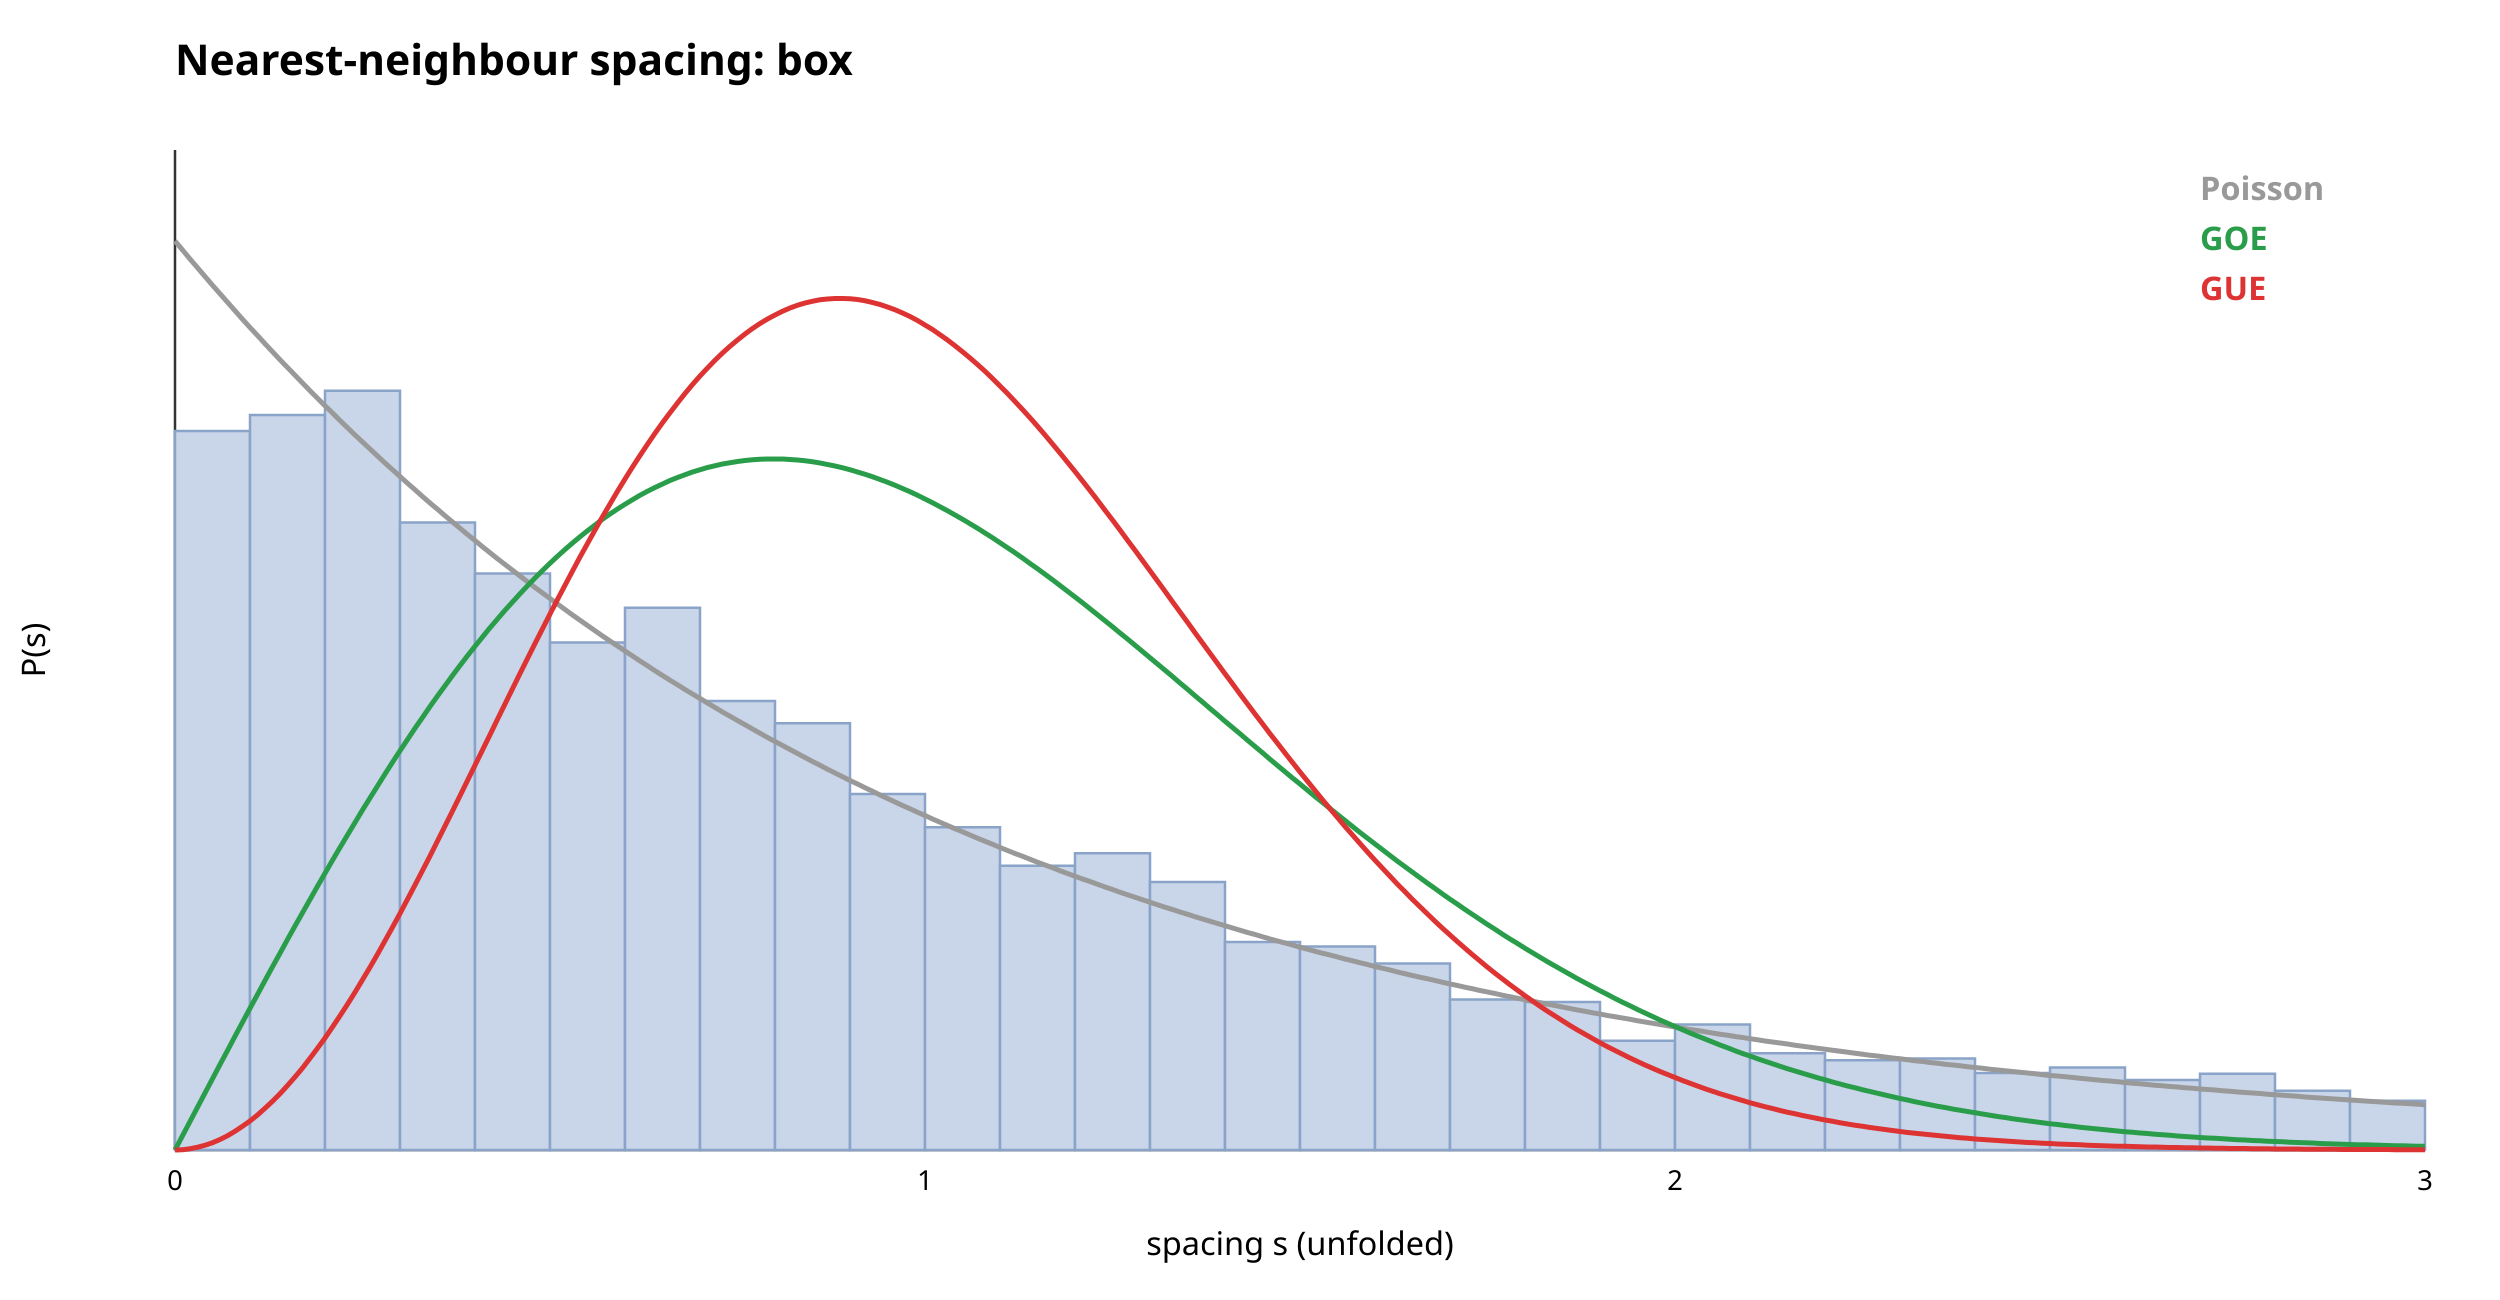
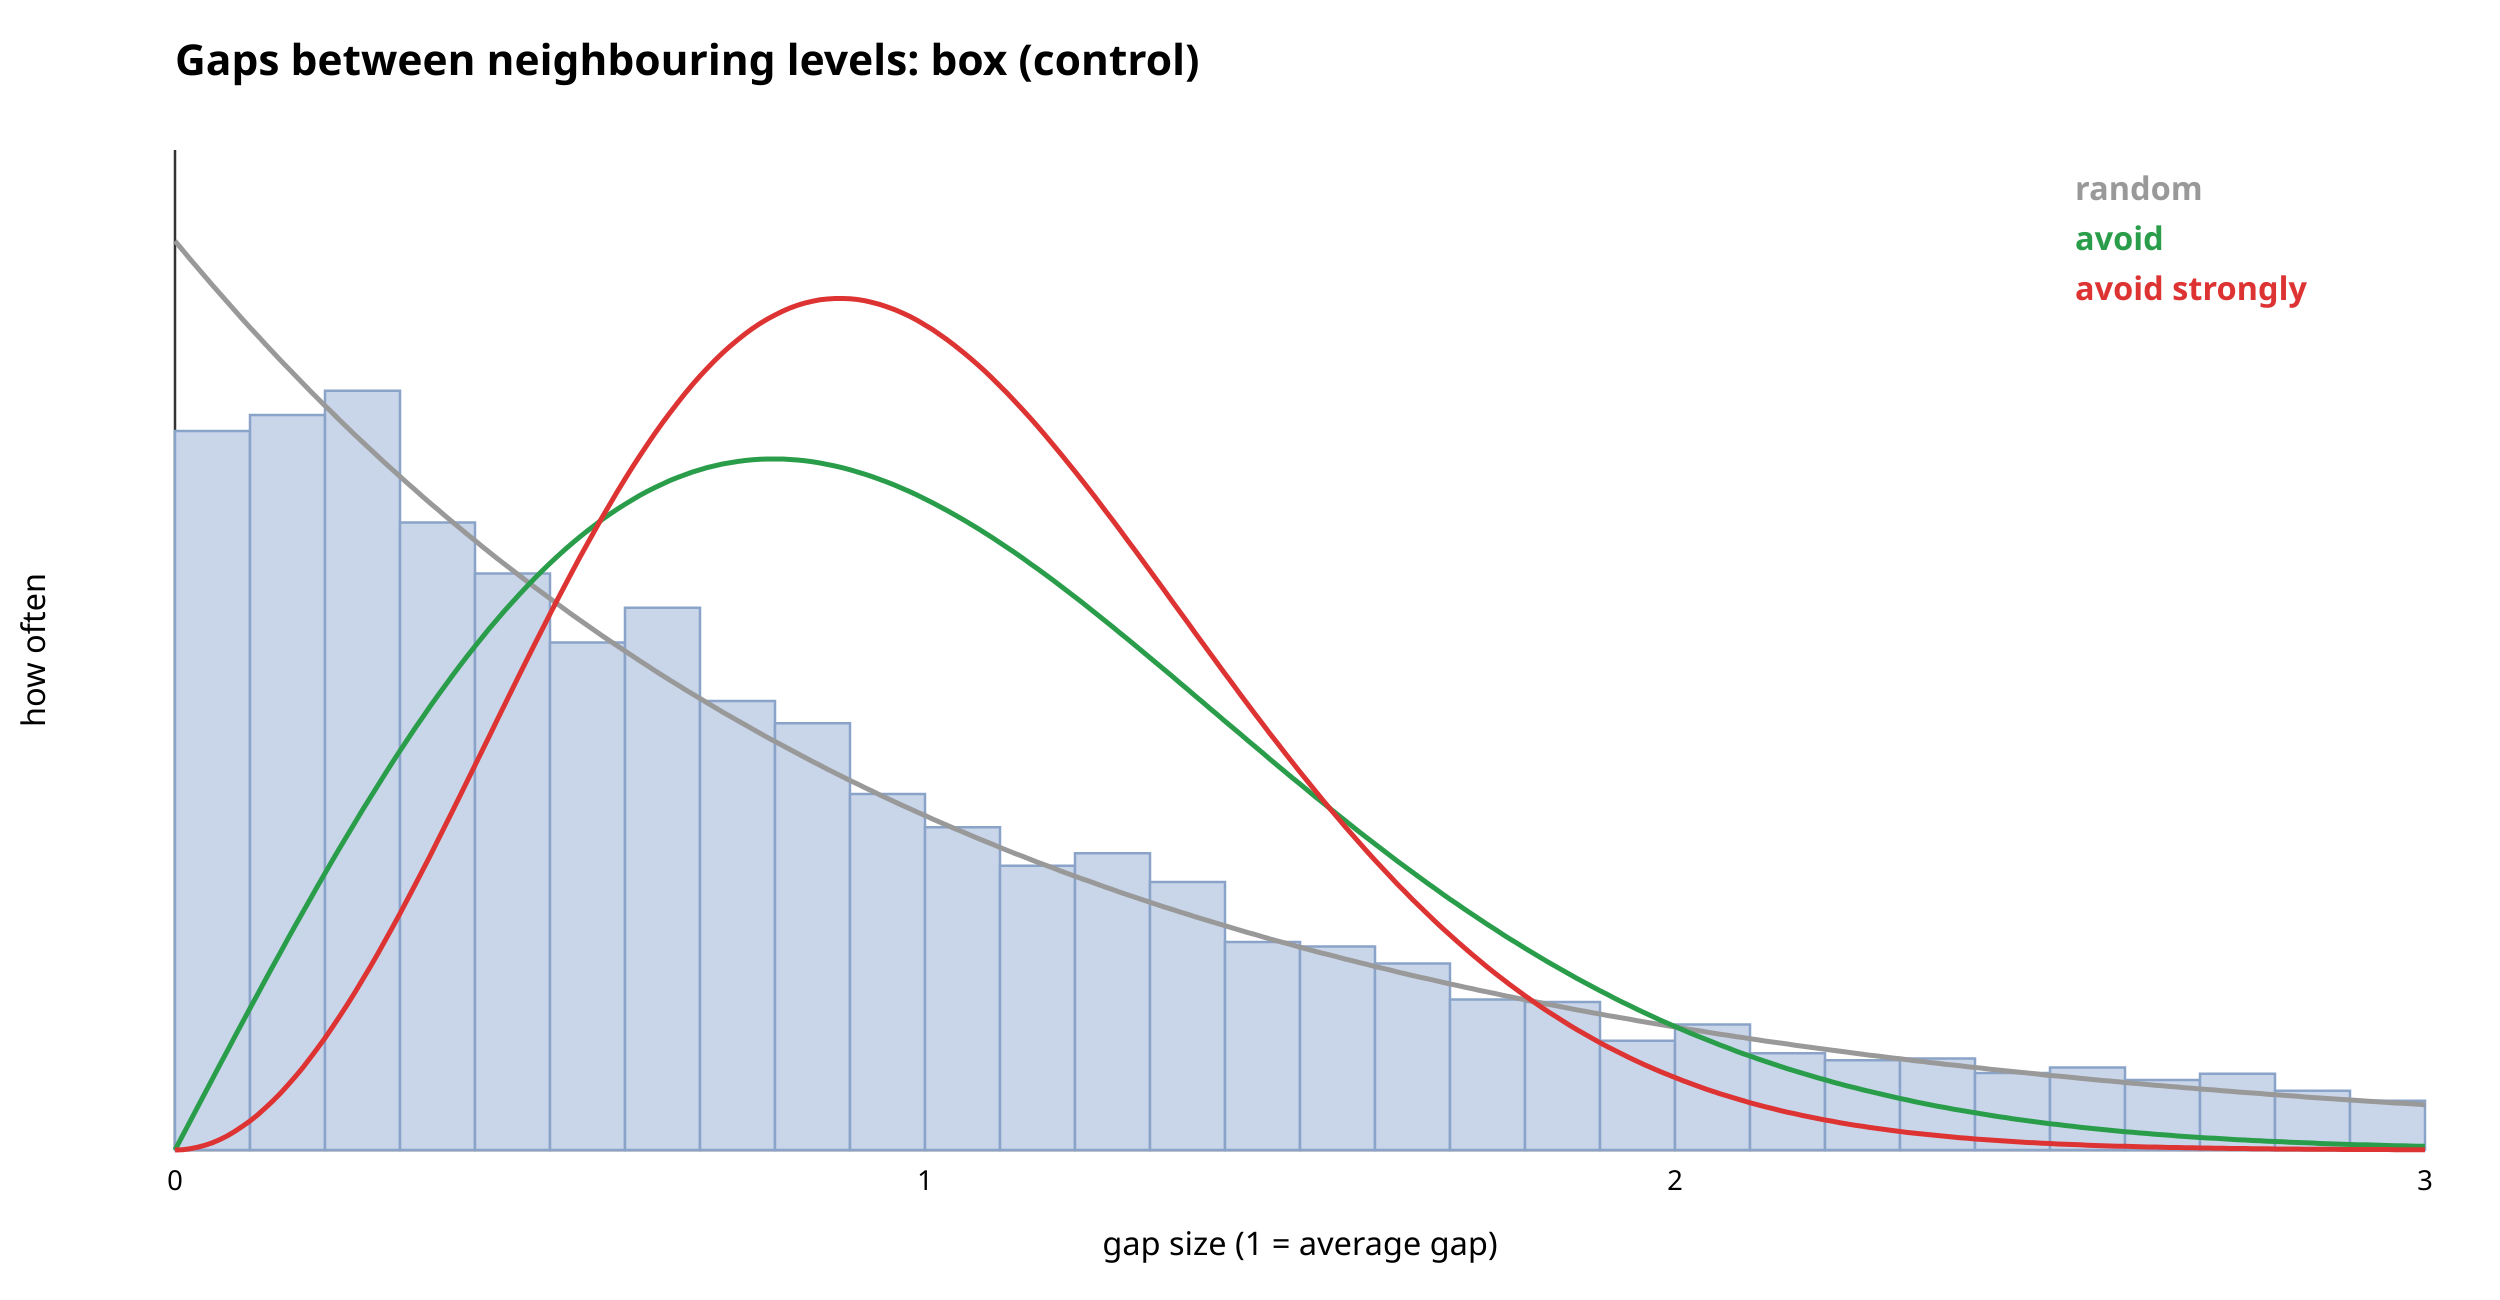
<svg xmlns="http://www.w3.org/2000/svg" viewBox="0 0 1000 520" font-family="sans-serif" font-size="13">
  <rect width="100%" height="100%" fill="white" />
-   <text x="70" y="30" font-size="17" font-weight="600">Nearest-neighbour spacing: box</text>
+   <text x="70" y="30" font-size="17" font-weight="600">Gaps between neighbouring levels: box (control)</text>
  <line x1="70" y1="460" x2="970" y2="460" stroke="#333" />
  <line x1="70" y1="60" x2="70" y2="460" stroke="#333" />
-   <text x="520" y="502" text-anchor="middle">spacing s (unfolded)</text>
-   <text x="18" y="260" transform="rotate(-90 18 260)" text-anchor="middle">P(s)</text>
+   <text x="520" y="502" text-anchor="middle">gap size (1 = average gap)</text>
+   <text x="18" y="260" transform="rotate(-90 18 260)" text-anchor="middle">how often</text>
  <rect x="70.0" y="172.4" width="30.0" height="287.6" fill="#c9d6ea" stroke="#8aa3c8" />
  <rect x="100.0" y="166.0" width="30.0" height="294.0" fill="#c9d6ea" stroke="#8aa3c8" />
  <rect x="130.0" y="156.3" width="30.0" height="303.7" fill="#c9d6ea" stroke="#8aa3c8" />
  <rect x="160.0" y="209.0" width="30.0" height="251.0" fill="#c9d6ea" stroke="#8aa3c8" />
  <rect x="190.0" y="229.4" width="30.0" height="230.6" fill="#c9d6ea" stroke="#8aa3c8" />
  <rect x="220.0" y="257.0" width="30.0" height="203.0" fill="#c9d6ea" stroke="#8aa3c8" />
  <rect x="250.0" y="243.1" width="30.0" height="216.9" fill="#c9d6ea" stroke="#8aa3c8" />
  <rect x="280.0" y="280.4" width="30.0" height="179.6" fill="#c9d6ea" stroke="#8aa3c8" />
  <rect x="310.0" y="289.3" width="30.0" height="170.7" fill="#c9d6ea" stroke="#8aa3c8" />
  <rect x="340.0" y="317.6" width="30.0" height="142.4" fill="#c9d6ea" stroke="#8aa3c8" />
  <rect x="370.0" y="330.9" width="30.0" height="129.1" fill="#c9d6ea" stroke="#8aa3c8" />
  <rect x="400.0" y="346.3" width="30.0" height="113.7" fill="#c9d6ea" stroke="#8aa3c8" />
  <rect x="430.0" y="341.3" width="30.0" height="118.7" fill="#c9d6ea" stroke="#8aa3c8" />
  <rect x="460.0" y="352.8" width="30.0" height="107.2" fill="#c9d6ea" stroke="#8aa3c8" />
  <rect x="490.0" y="376.8" width="30.0" height="83.2" fill="#c9d6ea" stroke="#8aa3c8" />
  <rect x="520.0" y="378.6" width="30.0" height="81.4" fill="#c9d6ea" stroke="#8aa3c8" />
  <rect x="550.0" y="385.4" width="30.0" height="74.6" fill="#c9d6ea" stroke="#8aa3c8" />
  <rect x="580.0" y="399.8" width="30.0" height="60.2" fill="#c9d6ea" stroke="#8aa3c8" />
  <rect x="610.0" y="400.8" width="30.0" height="59.2" fill="#c9d6ea" stroke="#8aa3c8" />
  <rect x="640.0" y="416.3" width="30.0" height="43.7" fill="#c9d6ea" stroke="#8aa3c8" />
  <rect x="670.0" y="409.8" width="30.0" height="50.2" fill="#c9d6ea" stroke="#8aa3c8" />
  <rect x="700.0" y="421.3" width="30.0" height="38.7" fill="#c9d6ea" stroke="#8aa3c8" />
  <rect x="730.0" y="424.1" width="30.0" height="35.9" fill="#c9d6ea" stroke="#8aa3c8" />
  <rect x="760.0" y="423.4" width="30.0" height="36.6" fill="#c9d6ea" stroke="#8aa3c8" />
  <rect x="790.0" y="429.2" width="30.0" height="30.8" fill="#c9d6ea" stroke="#8aa3c8" />
  <rect x="820.0" y="427.0" width="30.0" height="33.0" fill="#c9d6ea" stroke="#8aa3c8" />
  <rect x="850.0" y="432.0" width="30.0" height="28.0" fill="#c9d6ea" stroke="#8aa3c8" />
  <rect x="880.0" y="429.5" width="30.0" height="30.5" fill="#c9d6ea" stroke="#8aa3c8" />
  <rect x="910.0" y="436.3" width="30.0" height="23.7" fill="#c9d6ea" stroke="#8aa3c8" />
  <rect x="940.0" y="440.3" width="30.0" height="19.7" fill="#c9d6ea" stroke="#8aa3c8" />
  <polyline fill="none" stroke="#999" stroke-width="2" points="70.0,96.4 73.0,100.0 76.0,103.6 79.0,107.1 82.0,110.6 85.0,114.1 88.0,117.5 91.0,120.9 94.0,124.3 97.0,127.7 100.0,131.0 103.0,134.2 106.0,137.5 109.0,140.7 112.0,143.9 115.0,147.0 118.0,150.1 121.0,153.2 124.0,156.3 127.0,159.3 130.0,162.3 133.0,165.2 136.0,168.2 139.0,171.1 142.0,174.0 145.0,176.8 148.0,179.6 151.0,182.4 154.0,185.2 157.0,187.9 160.0,190.6 163.0,193.3 166.0,195.9 169.0,198.6 172.0,201.2 175.0,203.7 178.0,206.3 181.0,208.8 184.0,211.3 187.0,213.8 190.0,216.2 193.0,218.7 196.0,221.1 199.0,223.5 202.0,225.8 205.0,228.1 208.0,230.4 211.0,232.7 214.0,235.0 217.0,237.2 220.0,239.4 223.0,241.6 226.0,243.8 229.0,246.0 232.0,248.1 235.0,250.2 238.0,252.3 241.0,254.4 244.0,256.4 247.0,258.4 250.0,260.4 253.0,262.4 256.0,264.4 259.0,266.3 262.0,268.3 265.0,270.2 268.0,272.1 271.0,273.9 274.0,275.8 277.0,277.6 280.0,279.4 283.0,281.2 286.0,283.0 289.0,284.8 292.0,286.5 295.0,288.2 298.0,289.9 301.0,291.6 304.0,293.3 307.0,295.0 310.0,296.6 313.0,298.2 316.0,299.8 319.0,301.4 322.0,303.0 325.0,304.6 328.0,306.1 331.0,307.7 334.0,309.2 337.0,310.7 340.0,312.2 343.0,313.6 346.0,315.1 349.0,316.5 352.0,318.0 355.0,319.4 358.0,320.8 361.0,322.2 364.0,323.5 367.0,324.9 370.0,326.2 373.0,327.6 376.0,328.9 379.0,330.2 382.0,331.5 385.0,332.7 388.0,334.0 391.0,335.3 394.0,336.5 397.0,337.7 400.0,339.0 403.0,340.2 406.0,341.4 409.0,342.5 412.0,343.7 415.0,344.9 418.0,346.0 421.0,347.1 424.0,348.3 427.0,349.4 430.0,350.5 433.0,351.6 436.0,352.6 439.0,353.7 442.0,354.8 445.0,355.8 448.0,356.9 451.0,357.9 454.0,358.9 457.0,359.9 460.0,360.9 463.0,361.9 466.0,362.9 469.0,363.8 472.0,364.8 475.0,365.7 478.0,366.7 481.0,367.6 484.0,368.5 487.0,369.4 490.0,370.3 493.0,371.2 496.0,372.1 499.0,373.0 502.0,373.8 505.0,374.7 508.0,375.6 511.0,376.4 514.0,377.2 517.0,378.0 520.0,378.9 523.0,379.7 526.0,380.5 529.0,381.3 532.0,382.0 535.0,382.8 538.0,383.6 541.0,384.3 544.0,385.1 547.0,385.8 550.0,386.6 553.0,387.3 556.0,388.0 559.0,388.8 562.0,389.5 565.0,390.2 568.0,390.9 571.0,391.5 574.0,392.2 577.0,392.9 580.0,393.6 583.0,394.2 586.0,394.9 589.0,395.5 592.0,396.2 595.0,396.8 598.0,397.4 601.0,398.1 604.0,398.7 607.0,399.3 610.0,399.9 613.0,400.5 616.0,401.1 619.0,401.7 622.0,402.2 625.0,402.8 628.0,403.4 631.0,404.0 634.0,404.5 637.0,405.1 640.0,405.6 643.0,406.2 646.0,406.7 649.0,407.2 652.0,407.7 655.0,408.3 658.0,408.8 661.0,409.3 664.0,409.8 667.0,410.3 670.0,410.8 673.0,411.3 676.0,411.8 679.0,412.2 682.0,412.7 685.0,413.2 688.0,413.7 691.0,414.1 694.0,414.6 697.0,415.0 700.0,415.5 703.0,415.9 706.0,416.4 709.0,416.8 712.0,417.2 715.0,417.6 718.0,418.1 721.0,418.5 724.0,418.9 727.0,419.3 730.0,419.7 733.0,420.1 736.0,420.5 739.0,420.9 742.0,421.3 745.0,421.7 748.0,422.1 751.0,422.4 754.0,422.8 757.0,423.2 760.0,423.5 763.0,423.9 766.0,424.3 769.0,424.6 772.0,425.0 775.0,425.3 778.0,425.7 781.0,426.0 784.0,426.3 787.0,426.7 790.0,427.0 793.0,427.3 796.0,427.7 799.0,428.0 802.0,428.3 805.0,428.6 808.0,428.9 811.0,429.2 814.0,429.5 817.0,429.9 820.0,430.2 823.0,430.4 826.0,430.7 829.0,431.0 832.0,431.3 835.0,431.6 838.0,431.9 841.0,432.2 844.0,432.4 847.0,432.7 850.0,433.0 853.0,433.3 856.0,433.5 859.0,433.8 862.0,434.1 865.0,434.3 868.0,434.6 871.0,434.8 874.0,435.1 877.0,435.3 880.0,435.6 883.0,435.8 886.0,436.0 889.0,436.3 892.0,436.5 895.0,436.8 898.0,437.0 901.0,437.2 904.0,437.4 907.0,437.7 910.0,437.9 913.0,438.1 916.0,438.3 919.0,438.5 922.0,438.8 925.0,439.0 928.0,439.2 931.0,439.4 934.0,439.6 937.0,439.8 940.0,440.0 943.0,440.2 946.0,440.4 949.0,440.6 952.0,440.8 955.0,441.0 958.0,441.2 961.0,441.3 964.0,441.5 967.0,441.7 970.0,441.9 " />
-   <text x="880" y="80" fill="#999" font-weight="600">Poisson</text>
+   <text x="830" y="80" fill="#999" font-weight="600">random</text>
  <polyline fill="none" stroke="#2a9d4b" stroke-width="2" points="70.0,460.0 73.0,454.3 76.0,448.6 79.0,442.9 82.0,437.2 85.0,431.5 88.0,425.8 91.0,420.2 94.0,414.5 97.0,408.9 100.0,403.3 103.0,397.8 106.0,392.2 109.0,386.7 112.0,381.3 115.0,375.8 118.0,370.4 121.0,365.1 124.0,359.8 127.0,354.5 130.0,349.3 133.0,344.1 136.0,339.0 139.0,334.0 142.0,329.0 145.0,324.0 148.0,319.2 151.0,314.4 154.0,309.6 157.0,304.9 160.0,300.3 163.0,295.8 166.0,291.3 169.0,287.0 172.0,282.6 175.0,278.4 178.0,274.3 181.0,270.2 184.0,266.2 187.0,262.3 190.0,258.5 193.0,254.8 196.0,251.1 199.0,247.6 202.0,244.1 205.0,240.8 208.0,237.5 211.0,234.3 214.0,231.2 217.0,228.2 220.0,225.3 223.0,222.5 226.0,219.8 229.0,217.2 232.0,214.7 235.0,212.3 238.0,210.0 241.0,207.7 244.0,205.6 247.0,203.6 250.0,201.7 253.0,199.9 256.0,198.1 259.0,196.5 262.0,195.0 265.0,193.6 268.0,192.2 271.0,191.0 274.0,189.9 277.0,188.8 280.0,187.9 283.0,187.0 286.0,186.3 289.0,185.6 292.0,185.1 295.0,184.6 298.0,184.2 301.0,183.9 304.0,183.7 307.0,183.6 310.0,183.6 313.0,183.6 316.0,183.8 319.0,184.0 322.0,184.3 325.0,184.7 328.0,185.2 331.0,185.8 334.0,186.4 337.0,187.1 340.0,187.9 343.0,188.8 346.0,189.7 349.0,190.7 352.0,191.8 355.0,192.9 358.0,194.1 361.0,195.4 364.0,196.7 367.0,198.1 370.0,199.6 373.0,201.1 376.0,202.7 379.0,204.3 382.0,206.0 385.0,207.7 388.0,209.5 391.0,211.3 394.0,213.2 397.0,215.1 400.0,217.1 403.0,219.1 406.0,221.1 409.0,223.2 412.0,225.4 415.0,227.5 418.0,229.7 421.0,231.9 424.0,234.2 427.0,236.5 430.0,238.8 433.0,241.1 436.0,243.5 439.0,245.9 442.0,248.3 445.0,250.7 448.0,253.2 451.0,255.6 454.0,258.1 457.0,260.6 460.0,263.1 463.0,265.6 466.0,268.1 469.0,270.6 472.0,273.2 475.0,275.7 478.0,278.3 481.0,280.8 484.0,283.4 487.0,285.9 490.0,288.5 493.0,291.0 496.0,293.5 499.0,296.1 502.0,298.6 505.0,301.1 508.0,303.7 511.0,306.2 514.0,308.7 517.0,311.2 520.0,313.6 523.0,316.1 526.0,318.6 529.0,321.0 532.0,323.4 535.0,325.8 538.0,328.2 541.0,330.6 544.0,333.0 547.0,335.3 550.0,337.6 553.0,339.9 556.0,342.2 559.0,344.5 562.0,346.7 565.0,348.9 568.0,351.1 571.0,353.3 574.0,355.4 577.0,357.6 580.0,359.7 583.0,361.7 586.0,363.8 589.0,365.8 592.0,367.8 595.0,369.8 598.0,371.7 601.0,373.7 604.0,375.6 607.0,377.4 610.0,379.3 613.0,381.1 616.0,382.9 619.0,384.7 622.0,386.4 625.0,388.1 628.0,389.8 631.0,391.5 634.0,393.1 637.0,394.7 640.0,396.3 643.0,397.8 646.0,399.4 649.0,400.9 652.0,402.3 655.0,403.8 658.0,405.2 661.0,406.6 664.0,408.0 667.0,409.3 670.0,410.6 673.0,411.9 676.0,413.2 679.0,414.4 682.0,415.6 685.0,416.8 688.0,418.0 691.0,419.1 694.0,420.3 697.0,421.4 700.0,422.4 703.0,423.5 706.0,424.5 709.0,425.5 712.0,426.5 715.0,427.5 718.0,428.4 721.0,429.3 724.0,430.2 727.0,431.1 730.0,431.9 733.0,432.8 736.0,433.6 739.0,434.4 742.0,435.1 745.0,435.9 748.0,436.6 751.0,437.3 754.0,438.0 757.0,438.7 760.0,439.4 763.0,440.0 766.0,440.7 769.0,441.3 772.0,441.9 775.0,442.5 778.0,443.0 781.0,443.6 784.0,444.1 787.0,444.6 790.0,445.1 793.0,445.6 796.0,446.1 799.0,446.6 802.0,447.0 805.0,447.5 808.0,447.9 811.0,448.3 814.0,448.7 817.0,449.1 820.0,449.5 823.0,449.8 826.0,450.2 829.0,450.5 832.0,450.9 835.0,451.2 838.0,451.5 841.0,451.8 844.0,452.1 847.0,452.4 850.0,452.7 853.0,452.9 856.0,453.2 859.0,453.4 862.0,453.7 865.0,453.9 868.0,454.1 871.0,454.4 874.0,454.6 877.0,454.8 880.0,455.0 883.0,455.2 886.0,455.3 889.0,455.5 892.0,455.7 895.0,455.9 898.0,456.0 901.0,456.2 904.0,456.3 907.0,456.5 910.0,456.6 913.0,456.7 916.0,456.9 919.0,457.0 922.0,457.1 925.0,457.2 928.0,457.4 931.0,457.5 934.0,457.6 937.0,457.7 940.0,457.8 943.0,457.9 946.0,457.9 949.0,458.0 952.0,458.1 955.0,458.2 958.0,458.3 961.0,458.3 964.0,458.4 967.0,458.5 970.0,458.5 " />
-   <text x="880" y="100" fill="#2a9d4b" font-weight="600">GOE</text>
+   <text x="830" y="100" fill="#2a9d4b" font-weight="600">avoid</text>
  <polyline fill="none" stroke="#d33" stroke-width="2" points="70.0,460.0 73.0,459.9 76.0,459.5 79.0,458.9 82.0,458.1 85.0,457.1 88.0,455.8 91.0,454.3 94.0,452.5 97.0,450.5 100.0,448.4 103.0,446.0 106.0,443.3 109.0,440.5 112.0,437.5 115.0,434.2 118.0,430.8 121.0,427.2 124.0,423.3 127.0,419.3 130.0,415.2 133.0,410.8 136.0,406.3 139.0,401.7 142.0,396.9 145.0,391.9 148.0,386.9 151.0,381.7 154.0,376.3 157.0,370.9 160.0,365.4 163.0,359.7 166.0,354.0 169.0,348.2 172.0,342.4 175.0,336.4 178.0,330.4 181.0,324.4 184.0,318.3 187.0,312.2 190.0,306.1 193.0,300.0 196.0,293.9 199.0,287.7 202.0,281.6 205.0,275.5 208.0,269.4 211.0,263.4 214.0,257.4 217.0,251.5 220.0,245.6 223.0,239.8 226.0,234.1 229.0,228.4 232.0,222.8 235.0,217.4 238.0,212.0 241.0,206.7 244.0,201.6 247.0,196.5 250.0,191.6 253.0,186.8 256.0,182.2 259.0,177.7 262.0,173.3 265.0,169.1 268.0,165.1 271.0,161.2 274.0,157.4 277.0,153.8 280.0,150.4 283.0,147.2 286.0,144.1 289.0,141.2 292.0,138.5 295.0,136.0 298.0,133.6 301.0,131.4 304.0,129.4 307.0,127.6 310.0,126.0 313.0,124.5 316.0,123.2 319.0,122.1 322.0,121.2 325.0,120.5 328.0,119.9 331.0,119.6 334.0,119.4 337.0,119.4 340.0,119.5 343.0,119.8 346.0,120.3 349.0,121.0 352.0,121.8 355.0,122.8 358.0,123.9 361.0,125.2 364.0,126.6 367.0,128.2 370.0,130.0 373.0,131.8 376.0,133.9 379.0,136.0 382.0,138.3 385.0,140.7 388.0,143.2 391.0,145.8 394.0,148.5 397.0,151.4 400.0,154.4 403.0,157.4 406.0,160.6 409.0,163.8 412.0,167.1 415.0,170.5 418.0,174.0 421.0,177.6 424.0,181.2 427.0,184.9 430.0,188.6 433.0,192.4 436.0,196.2 439.0,200.1 442.0,204.1 445.0,208.0 448.0,212.0 451.0,216.1 454.0,220.1 457.0,224.2 460.0,228.3 463.0,232.4 466.0,236.5 469.0,240.7 472.0,244.8 475.0,248.9 478.0,253.1 481.0,257.2 484.0,261.3 487.0,265.4 490.0,269.5 493.0,273.5 496.0,277.6 499.0,281.6 502.0,285.6 505.0,289.5 508.0,293.5 511.0,297.3 514.0,301.2 517.0,305.0 520.0,308.8 523.0,312.5 526.0,316.2 529.0,319.9 532.0,323.5 535.0,327.0 538.0,330.6 541.0,334.0 544.0,337.4 547.0,340.8 550.0,344.1 553.0,347.3 556.0,350.5 559.0,353.7 562.0,356.7 565.0,359.8 568.0,362.7 571.0,365.6 574.0,368.5 577.0,371.3 580.0,374.0 583.0,376.7 586.0,379.3 589.0,381.9 592.0,384.4 595.0,386.9 598.0,389.3 601.0,391.6 604.0,393.9 607.0,396.1 610.0,398.3 613.0,400.4 616.0,402.5 619.0,404.5 622.0,406.4 625.0,408.3 628.0,410.2 631.0,412.0 634.0,413.7 637.0,415.4 640.0,417.1 643.0,418.7 646.0,420.2 649.0,421.7 652.0,423.2 655.0,424.6 658.0,426.0 661.0,427.3 664.0,428.6 667.0,429.8 670.0,431.0 673.0,432.2 676.0,433.3 679.0,434.4 682.0,435.5 685.0,436.5 688.0,437.5 691.0,438.4 694.0,439.3 697.0,440.2 700.0,441.1 703.0,441.9 706.0,442.7 709.0,443.4 712.0,444.2 715.0,444.9 718.0,445.5 721.0,446.2 724.0,446.8 727.0,447.4 730.0,448.0 733.0,448.5 736.0,449.1 739.0,449.6 742.0,450.1 745.0,450.5 748.0,451.0 751.0,451.4 754.0,451.8 757.0,452.2 760.0,452.6 763.0,453.0 766.0,453.3 769.0,453.6 772.0,453.9 775.0,454.2 778.0,454.5 781.0,454.8 784.0,455.1 787.0,455.3 790.0,455.6 793.0,455.8 796.0,456.0 799.0,456.2 802.0,456.4 805.0,456.6 808.0,456.8 811.0,457.0 814.0,457.1 817.0,457.3 820.0,457.4 823.0,457.6 826.0,457.7 829.0,457.8 832.0,457.9 835.0,458.1 838.0,458.2 841.0,458.3 844.0,458.4 847.0,458.5 850.0,458.5 853.0,458.6 856.0,458.7 859.0,458.8 862.0,458.8 865.0,458.9 868.0,459.0 871.0,459.0 874.0,459.1 877.0,459.1 880.0,459.2 883.0,459.2 886.0,459.3 889.0,459.3 892.0,459.4 895.0,459.4 898.0,459.4 901.0,459.5 904.0,459.5 907.0,459.5 910.0,459.6 913.0,459.6 916.0,459.6 919.0,459.6 922.0,459.7 925.0,459.7 928.0,459.7 931.0,459.7 934.0,459.7 937.0,459.8 940.0,459.8 943.0,459.8 946.0,459.8 949.0,459.8 952.0,459.8 955.0,459.8 958.0,459.9 961.0,459.9 964.0,459.9 967.0,459.9 970.0,459.9 " />
-   <text x="880" y="120" fill="#d33" font-weight="600">GUE</text>
+   <text x="830" y="120" fill="#d33" font-weight="600">avoid strongly</text>
  <text x="70.0" y="476" text-anchor="middle" font-size="11">0</text>
  <text x="370.0" y="476" text-anchor="middle" font-size="11">1</text>
  <text x="670.0" y="476" text-anchor="middle" font-size="11">2</text>
  <text x="970.0" y="476" text-anchor="middle" font-size="11">3</text>
</svg>
